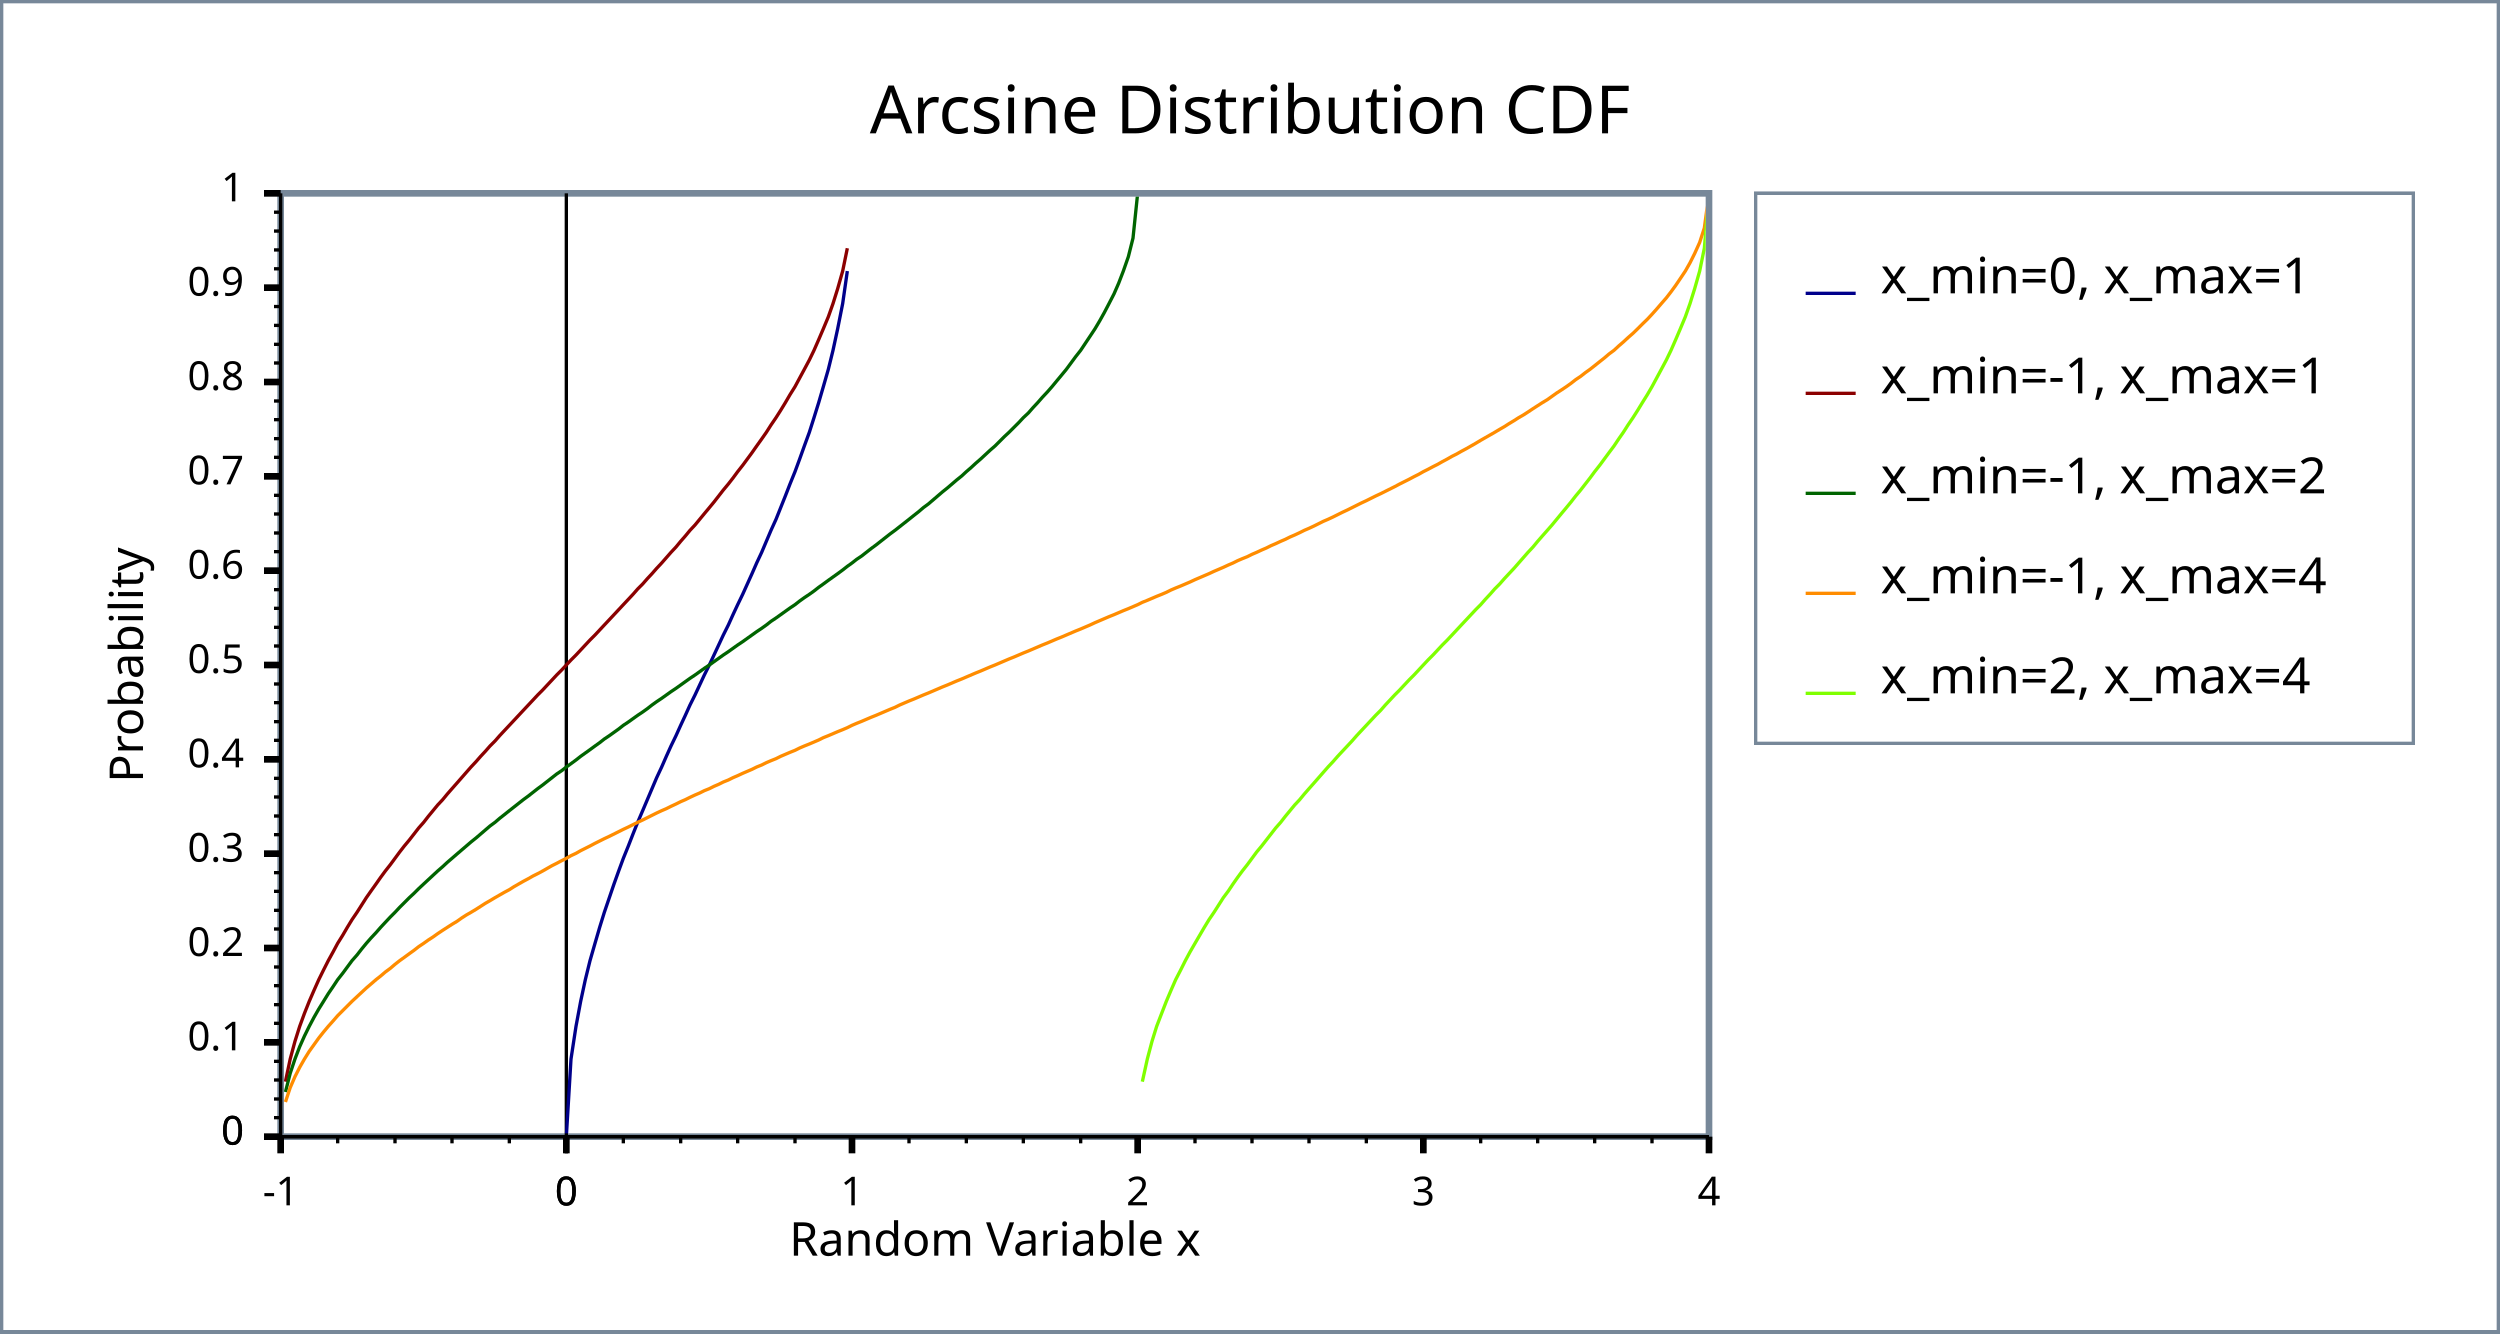
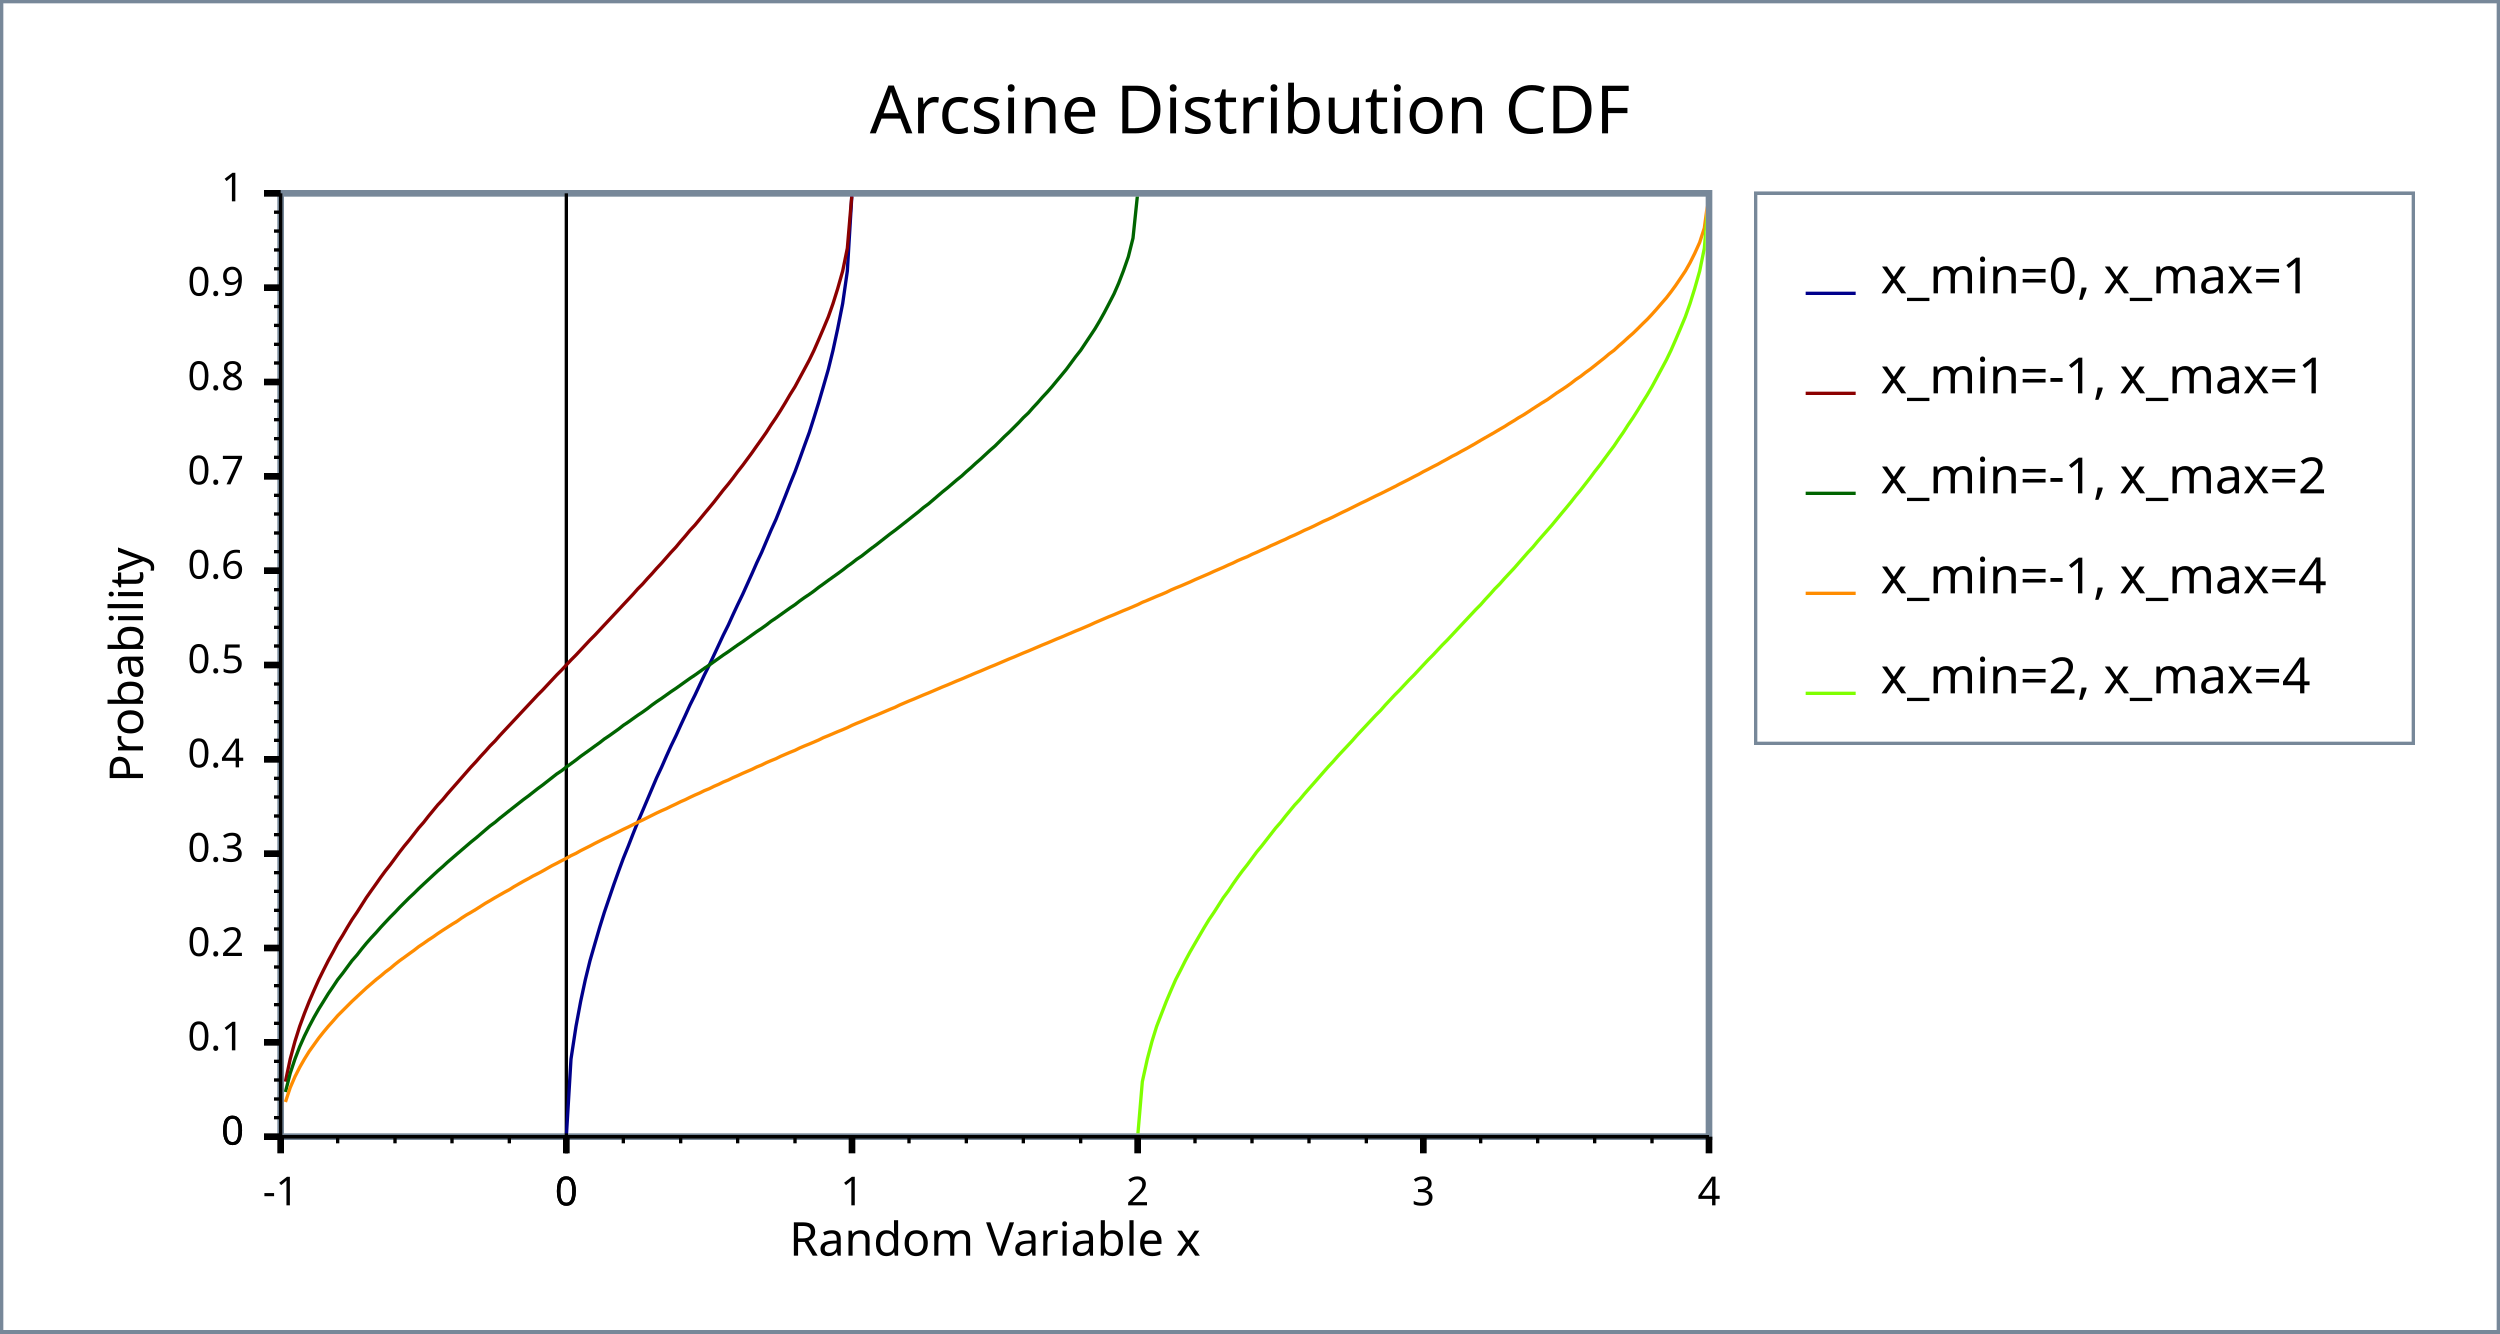
<svg xmlns="http://www.w3.org/2000/svg" width="750" height="400" version="1.1">
  <clipPath id="plot_window">
    <rect x="85.2" y="59" width="426.5" height="281" />
  </clipPath>
  <g id="imageBackground" stroke="rgb(119,136,153)" fill="rgb(255,255,255)" stroke-width="2">
    <rect x="0" y="0" width="750" height="400" />
  </g>
  <g id="plotBackground" stroke="rgb(119,136,153)" fill="rgb(255,255,255)" stroke-width="2">
    <rect x="84.2" y="58" width="428.5" height="283" />
  </g>
  <g id="yMinorGrid" stroke="rgb(200,220,255)" stroke-width="0.5" />
  <g id="yMajorGrid" stroke="rgb(200,220,255)" stroke-width="1" />
  <g id="xMinorGrid" stroke="rgb(200,220,255)" stroke-width="0.5" />
  <g id="xMajorGrid" stroke="rgb(200,220,255)" stroke-width="1" />
  <g id="yAxis" stroke="rgb(0,0,0)" stroke-width="1">
    <line x1="169.9" y1="58" x2="169.9" y2="346" />
    <line x1="84.2" y1="58" x2="84.2" y2="341" />
  </g>
  <g id="xAxis" stroke="rgb(0,0,0)" stroke-width="1">
    <line x1="79.2" y1="341" x2="512.7" y2="341" />
    <line x1="79.2" y1="341" x2="512.7" y2="341" />
  </g>
  <g id="yMinorTicks" stroke="rgb(0,0,0)" stroke-width="1">
    <path d="M82.2,335.3 L84.2,335.3 M82.2,329.7 L84.2,329.7 M82.2,324 L84.2,324 M82.2,318.4 L84.2,318.4 M82.2,307 L84.2,307 M82.2,301.4 L84.2,301.4 M82.2,295.7 L84.2,295.7 M82.2,290.1 L84.2,290.1 M82.2,278.7 L84.2,278.7 M82.2,273.1 L84.2,273.1 M82.2,267.4 L84.2,267.4 M82.2,261.8 L84.2,261.8 M82.2,250.4 L84.2,250.4 M82.2,244.8 L84.2,244.8 M82.2,239.1 L84.2,239.1 M82.2,233.5 L84.2,233.5 M82.2,222.1 L84.2,222.1 M82.2,216.5 L84.2,216.5 M82.2,210.8 L84.2,210.8 M82.2,205.2 L84.2,205.2 M82.2,193.8 L84.2,193.8 M82.2,188.2 L84.2,188.2 M82.2,182.5 L84.2,182.5 M82.2,176.9 L84.2,176.9 M82.2,165.5 L84.2,165.5 M82.2,159.9 L84.2,159.9 M82.2,154.2 L84.2,154.2 M82.2,148.6 L84.2,148.6 M82.2,137.2 L84.2,137.2 M82.2,131.6 L84.2,131.6 M82.2,125.9 L84.2,125.9 M82.2,120.3 L84.2,120.3 M82.2,108.9 L84.2,108.9 M82.2,103.3 L84.2,103.3 M82.2,97.62 L84.2,97.62 M82.2,91.96 L84.2,91.96 M82.2,80.64 L84.2,80.64 M82.2,74.98 L84.2,74.98 M82.2,69.32 L84.2,69.32 M82.2,63.66 L84.2,63.66 M82.2,341 L84.2,341 " fill="none" />
  </g>
  <g id="xMinorTicks" stroke="rgb(0,0,0)" stroke-width="1">
    <path d="M187,341 L187,343 M204.2,341 L204.2,343 M221.3,341 L221.3,343 M238.5,341 L238.5,343 M272.7,341 L272.7,343 M289.9,341 L289.9,343 M307,341 L307,343 M324.2,341 L324.2,343 M358.5,341 L358.5,343 M375.6,341 L375.6,343 M392.7,341 L392.7,343 M409.9,341 L409.9,343 M444.2,341 L444.2,343 M461.3,341 L461.3,343 M478.4,341 L478.4,343 M495.6,341 L495.6,343 M152.8,341 L152.8,343 M135.6,341 L135.6,343 M118.5,341 L118.5,343 M101.3,341 L101.3,343 " fill="none" />
  </g>
  <g id="yMajorTicks" stroke="rgb(0,0,0)" stroke-width="2">
    <path d="M79.2,341 L84.2,341 M79.2,312.7 L84.2,312.7 M79.2,284.4 L84.2,284.4 M79.2,256.1 L84.2,256.1 M79.2,227.8 L84.2,227.8 M79.2,199.5 L84.2,199.5 M79.2,171.2 L84.2,171.2 M79.2,142.9 L84.2,142.9 M79.2,114.6 L84.2,114.6 M79.2,86.3 L84.2,86.3 M79.2,58 L84.2,58 M79.2,341 L84.2,341 " fill="none" />
  </g>
  <g id="xMajorTicks" stroke="rgb(0,0,0)" stroke-width="2">
    <path d="M169.9,341 L169.9,346 M255.6,341 L255.6,346 M341.3,341 L341.3,346 M427,341 L427,346 M512.7,341 L512.7,346 M169.9,341 L169.9,346 M84.2,341 L84.2,346 " fill="none" />
  </g>
  <g id="xTicksValues">
    <text x="169.9" y="361.6" text-anchor="middle" font-size="12" font-family="Lucida Sans Unicode">0</text>
    <text x="255.6" y="361.6" text-anchor="middle" font-size="12" font-family="Lucida Sans Unicode">1</text>
    <text x="341.3" y="361.6" text-anchor="middle" font-size="12" font-family="Lucida Sans Unicode">2</text>
    <text x="427" y="361.6" text-anchor="middle" font-size="12" font-family="Lucida Sans Unicode">3</text>
    <text x="512.7" y="361.6" text-anchor="middle" font-size="12" font-family="Lucida Sans Unicode">4</text>
    <text x="169.9" y="361.6" text-anchor="middle" font-size="12" font-family="Lucida Sans Unicode">0</text>
    <text x="84.2" y="361.6" text-anchor="middle" font-size="12" font-family="Lucida Sans Unicode">-1</text>
  </g>
  <g id="yTicksValues">
    <text x="73.2" y="343.4" text-anchor="end" font-size="12" font-family="Lucida Sans Unicode">0</text>
    <text x="73.2" y="315.1" text-anchor="end" font-size="12" font-family="Lucida Sans Unicode">0.1</text>
    <text x="73.2" y="286.8" text-anchor="end" font-size="12" font-family="Lucida Sans Unicode">0.2</text>
    <text x="73.2" y="258.5" text-anchor="end" font-size="12" font-family="Lucida Sans Unicode">0.3</text>
    <text x="73.2" y="230.2" text-anchor="end" font-size="12" font-family="Lucida Sans Unicode">0.4</text>
    <text x="73.2" y="201.9" text-anchor="end" font-size="12" font-family="Lucida Sans Unicode">0.5</text>
    <text x="73.2" y="173.6" text-anchor="end" font-size="12" font-family="Lucida Sans Unicode">0.6</text>
    <text x="73.2" y="145.3" text-anchor="end" font-size="12" font-family="Lucida Sans Unicode">0.7</text>
    <text x="73.2" y="117" text-anchor="end" font-size="12" font-family="Lucida Sans Unicode">0.8</text>
    <text x="73.2" y="88.7" text-anchor="end" font-size="12" font-family="Lucida Sans Unicode">0.9</text>
    <text x="73.2" y="60.4" text-anchor="end" font-size="12" font-family="Lucida Sans Unicode">1</text>
    <text x="73.2" y="343.4" text-anchor="end" font-size="12" font-family="Lucida Sans Unicode">0</text>
  </g>
  <g id="yLabel">
    <text x="42.9" y="199.5" text-anchor="middle" transform="rotate(-90 42.9 199.5 )" font-size="14" font-family="Lucida Sans Unicode">Probability</text>
  </g>
  <g id="xLabel">
    <text x="298.5" y="376.7" text-anchor="middle" font-size="14" font-family="Lucida Sans Unicode">Random Variable x</text>
  </g>
  <g id="plotLines" stroke-width="2">
    <g clip-path="url(#plot_window)" stroke="rgb(0,0,139)" stroke-width="1">
-       <path d="M169.9,341 L171.3,317.7 L172.8,307.9 L174.2,300.4 L175.6,293.9 L177,288.2 L178.5,283 L179.9,278.2 L181.3,273.7 L182.8,269.3 L184.2,265.2 L185.6,261.3 L187,257.5 L188.5,253.8 L189.9,250.2 L191.3,246.7 L192.8,243.2 L194.2,239.9 L195.6,236.6 L197,233.3 L198.5,230.1 L199.9,226.9 L201.3,223.8 L202.8,220.7 L204.2,217.6 L205.6,214.6 L207,211.5 L208.5,208.5 L209.9,205.5 L211.3,202.5 L212.8,199.5 L214.2,196.5 L215.6,193.5 L217,190.5 L218.5,187.5 L219.9,184.4 L221.3,181.4 L222.8,178.3 L224.2,175.2 L225.6,172.1 L227,168.9 L228.5,165.7 L229.9,162.4 L231.3,159.1 L232.8,155.8 L234.2,152.3 L235.6,148.8 L237,145.2 L238.5,141.5 L239.9,137.7 L241.3,133.8 L242.8,129.7 L244.2,125.3 L245.6,120.8 L247,116 L248.5,110.8 L249.9,105.1 L251.3,98.63 L252.8,91.08 L254.2,81.32 " fill="none" />
+       <path d="M169.9,341 L169.9,341 L171.3,317.7 L172.8,307.9 L174.2,300.4 L175.6,293.9 L177,288.2 L178.5,283 L179.9,278.2 L181.3,273.7 L182.8,269.3 L184.2,265.2 L185.6,261.3 L187,257.5 L188.5,253.8 L189.9,250.2 L191.3,246.7 L192.8,243.2 L194.2,239.9 L195.6,236.6 L197,233.3 L198.5,230.1 L199.9,226.9 L201.3,223.8 L202.8,220.7 L204.2,217.6 L205.6,214.6 L207,211.5 L208.5,208.5 L209.9,205.5 L211.3,202.5 L212.8,199.5 L214.2,196.5 L215.6,193.5 L217,190.5 L218.5,187.5 L219.9,184.4 L221.3,181.4 L222.8,178.3 L224.2,175.2 L225.6,172.1 L227,168.9 L228.5,165.7 L229.9,162.4 L231.3,159.1 L232.8,155.8 L234.2,152.3 L235.6,148.8 L237,145.2 L238.5,141.5 L239.9,137.7 L241.3,133.8 L242.8,129.7 L244.2,125.3 L245.6,120.8 L247,116 L248.5,110.8 L249.9,105.1 L251.3,98.63 L252.8,91.08 L254.2,81.32 L255.6,58 " fill="none" />
    </g>
    <g clip-path="url(#plot_window)" stroke="rgb(139,0,0)" stroke-width="1">
-       <path d="M85.63,324.5 L87.06,317.7 L88.49,312.4 L89.91,307.9 L91.34,304 L92.77,300.4 L94.2,297.1 L95.63,293.9 L97.06,291 L98.48,288.2 L99.91,285.6 L101.3,283 L102.8,280.6 L104.2,278.2 L105.6,275.9 L107.1,273.7 L108.5,271.5 L109.9,269.3 L111.3,267.3 L112.8,265.2 L114.2,263.2 L115.6,261.3 L117.1,259.4 L118.5,257.5 L119.9,255.6 L121.3,253.8 L122.8,252 L124.2,250.2 L125.6,248.4 L127.1,246.7 L128.5,244.9 L129.9,243.2 L131.3,241.5 L132.8,239.9 L134.2,238.2 L135.6,236.6 L137.1,234.9 L138.5,233.3 L139.9,231.7 L141.3,230.1 L142.8,228.5 L144.2,226.9 L145.6,225.4 L147,223.8 L148.5,222.3 L149.9,220.7 L151.3,219.2 L152.8,217.6 L154.2,216.1 L155.6,214.6 L157,213.1 L158.5,211.5 L159.9,210 L161.3,208.5 L162.8,207 L164.2,205.5 L165.6,204 L167,202.5 L168.5,201 L169.9,199.5 L171.3,198 L172.8,196.5 L174.2,195 L175.6,193.5 L177,192 L178.5,190.5 L179.9,189 L181.3,187.5 L182.8,185.9 L184.2,184.4 L185.6,182.9 L187,181.4 L188.5,179.8 L189.9,178.3 L191.3,176.7 L192.8,175.2 L194.2,173.6 L195.6,172.1 L197,170.5 L198.5,168.9 L199.9,167.3 L201.3,165.7 L202.8,164.1 L204.2,162.4 L205.6,160.8 L207,159.1 L208.5,157.5 L209.9,155.8 L211.3,154.1 L212.8,152.3 L214.2,150.6 L215.6,148.8 L217,147 L218.5,145.2 L219.9,143.4 L221.3,141.5 L222.8,139.6 L224.2,137.7 L225.6,135.8 L227,133.8 L228.5,131.7 L229.9,129.7 L231.3,127.5 L232.8,125.3 L234.2,123.1 L235.6,120.8 L237,118.4 L238.5,116 L239.9,113.4 L241.3,110.8 L242.8,108 L244.2,105.1 L245.6,101.9 L247,98.63 L248.5,95.04 L249.9,91.08 L251.3,86.61 L252.8,81.32 L254.2,74.47 " fill="none" />
+       <path d="M85.63,324.5 L87.06,317.7 L88.49,312.4 L89.91,307.9 L91.34,304 L92.77,300.4 L94.2,297.1 L95.63,293.9 L97.06,291 L98.48,288.2 L99.91,285.6 L101.3,283 L102.8,280.6 L104.2,278.2 L105.6,275.9 L107.1,273.7 L108.5,271.5 L109.9,269.3 L111.3,267.3 L112.8,265.2 L114.2,263.2 L115.6,261.3 L117.1,259.4 L118.5,257.5 L119.9,255.6 L121.3,253.8 L122.8,252 L124.2,250.2 L125.6,248.4 L127.1,246.7 L128.5,244.9 L129.9,243.2 L131.3,241.5 L132.8,239.9 L134.2,238.2 L135.6,236.6 L137.1,234.9 L138.5,233.3 L139.9,231.7 L141.3,230.1 L142.8,228.5 L144.2,226.9 L145.6,225.4 L147,223.8 L148.5,222.3 L149.9,220.7 L151.3,219.2 L152.8,217.6 L154.2,216.1 L155.6,214.6 L157,213.1 L158.5,211.5 L159.9,210 L161.3,208.5 L162.8,207 L164.2,205.5 L165.6,204 L167,202.5 L168.5,201 L169.9,199.5 L171.3,198 L172.8,196.5 L174.2,195 L175.6,193.5 L177,192 L178.5,190.5 L179.9,189 L181.3,187.5 L182.8,185.9 L184.2,184.4 L185.6,182.9 L187,181.4 L188.5,179.8 L189.9,178.3 L191.3,176.7 L192.8,175.2 L194.2,173.6 L195.6,172.1 L197,170.5 L198.5,168.9 L199.9,167.3 L201.3,165.7 L202.8,164.1 L204.2,162.4 L205.6,160.8 L207,159.1 L208.5,157.5 L209.9,155.8 L211.3,154.1 L212.8,152.3 L214.2,150.6 L215.6,148.8 L217,147 L218.5,145.2 L219.9,143.4 L221.3,141.5 L222.8,139.6 L224.2,137.7 L225.6,135.8 L227,133.8 L228.5,131.7 L229.9,129.7 L231.3,127.5 L232.8,125.3 L234.2,123.1 L235.6,120.8 L237,118.4 L238.5,116 L239.9,113.4 L241.3,110.8 L242.8,108 L244.2,105.1 L245.6,101.9 L247,98.63 L248.5,95.04 L249.9,91.08 L251.3,86.61 L252.8,81.32 L254.2,74.47 L255.6,58 " fill="none" />
    </g>
    <g clip-path="url(#plot_window)" stroke="rgb(0,100,0)" stroke-width="1">
-       <path d="M85.63,327.6 L87.06,322 L88.49,317.7 L89.91,314 L91.34,310.8 L92.77,307.9 L94.2,305.2 L95.63,302.7 L97.06,300.4 L98.48,298.1 L99.91,296 L101.3,293.9 L102.8,292 L104.2,290.1 L105.6,288.2 L107.1,286.5 L108.5,284.7 L109.9,283 L111.3,281.4 L112.8,279.8 L114.2,278.2 L115.6,276.7 L117.1,275.1 L118.5,273.7 L119.9,272.2 L121.3,270.8 L122.8,269.3 L124.2,268 L125.6,266.6 L127.1,265.2 L128.5,263.9 L129.9,262.6 L131.3,261.3 L132.8,260 L134.2,258.7 L135.6,257.5 L137.1,256.2 L138.5,255 L139.9,253.8 L141.3,252.6 L142.8,251.4 L144.2,250.2 L145.6,249 L147,247.8 L148.5,246.7 L149.9,245.5 L151.3,244.4 L152.8,243.2 L154.2,242.1 L155.6,241 L157,239.9 L158.5,238.8 L159.9,237.7 L161.3,236.6 L162.8,235.5 L164.2,234.4 L165.6,233.3 L167,232.2 L168.5,231.2 L169.9,230.1 L171.3,229.1 L172.8,228 L174.2,226.9 L175.6,225.9 L177,224.9 L178.5,223.8 L179.9,222.8 L181.3,221.7 L182.8,220.7 L184.2,219.7 L185.6,218.7 L187,217.6 L188.5,216.6 L189.9,215.6 L191.3,214.6 L192.8,213.6 L194.2,212.6 L195.6,211.5 L197,210.5 L198.5,209.5 L199.9,208.5 L201.3,207.5 L202.8,206.5 L204.2,205.5 L205.6,204.5 L207,203.5 L208.5,202.5 L209.9,201.5 L211.3,200.5 L212.8,199.5 L214.2,198.5 L215.6,197.5 L217,196.5 L218.5,195.5 L219.9,194.5 L221.3,193.5 L222.8,192.5 L224.2,191.5 L225.6,190.5 L227,189.5 L228.5,188.5 L229.9,187.5 L231.3,186.4 L232.8,185.4 L234.2,184.4 L235.6,183.4 L237,182.4 L238.5,181.4 L239.9,180.3 L241.3,179.3 L242.8,178.3 L244.2,177.3 L245.6,176.2 L247,175.2 L248.5,174.1 L249.9,173.1 L251.3,172.1 L252.8,171 L254.2,169.9 L255.6,168.9 L257,167.8 L258.5,166.8 L259.9,165.7 L261.3,164.6 L262.8,163.5 L264.2,162.4 L265.6,161.3 L267,160.2 L268.5,159.1 L269.9,158 L271.3,156.9 L272.7,155.8 L274.2,154.6 L275.6,153.5 L277,152.3 L278.5,151.2 L279.9,150 L281.3,148.8 L282.7,147.6 L284.2,146.4 L285.6,145.2 L287,144 L288.5,142.8 L289.9,141.5 L291.3,140.3 L292.7,139 L294.2,137.7 L295.6,136.4 L297,135.1 L298.5,133.8 L299.9,132.4 L301.3,131 L302.7,129.7 L304.2,128.2 L305.6,126.8 L307,125.3 L308.5,123.9 L309.9,122.3 L311.3,120.8 L312.7,119.2 L314.2,117.6 L315.6,116 L317,114.3 L318.5,112.5 L319.9,110.8 L321.3,108.9 L322.7,107 L324.2,105.1 L325.6,103 L327,100.9 L328.5,98.63 L329.9,96.27 L331.3,93.76 L332.7,91.08 L334.2,88.17 L335.6,84.96 L337,81.32 L338.5,77.03 L339.9,71.44 L341.3,58 " fill="none" />
+       <path d="M85.63,327.6 L87.06,322 L88.49,317.7 L89.91,314 L91.34,310.8 L92.77,307.9 L94.2,305.2 L95.63,302.7 L97.06,300.4 L98.48,298.1 L99.91,296 L101.3,293.9 L102.8,292 L104.2,290.1 L105.6,288.2 L107.1,286.5 L108.5,284.7 L109.9,283 L111.3,281.4 L112.8,279.8 L114.2,278.2 L115.6,276.7 L117.1,275.1 L118.5,273.7 L119.9,272.2 L121.3,270.8 L122.8,269.3 L124.2,268 L125.6,266.6 L127.1,265.2 L128.5,263.9 L129.9,262.6 L131.3,261.3 L132.8,260 L134.2,258.7 L135.6,257.5 L137.1,256.2 L138.5,255 L139.9,253.8 L141.3,252.6 L142.8,251.4 L144.2,250.2 L145.6,249 L147,247.8 L148.5,246.7 L149.9,245.5 L151.3,244.4 L152.8,243.2 L154.2,242.1 L155.6,241 L157,239.9 L158.5,238.8 L159.9,237.7 L161.3,236.6 L162.8,235.5 L164.2,234.4 L165.6,233.3 L167,232.2 L168.5,231.2 L169.9,230.1 L171.3,229.1 L172.8,228 L174.2,226.9 L175.6,225.9 L177,224.9 L178.5,223.8 L179.9,222.8 L181.3,221.7 L182.8,220.7 L184.2,219.7 L185.6,218.7 L187,217.6 L188.5,216.6 L189.9,215.6 L191.3,214.6 L192.8,213.6 L194.2,212.6 L195.6,211.5 L197,210.5 L198.5,209.5 L199.9,208.5 L201.3,207.5 L202.8,206.5 L204.2,205.5 L205.6,204.5 L207,203.5 L208.5,202.5 L209.9,201.5 L211.3,200.5 L212.8,199.5 L214.2,198.5 L215.6,197.5 L217,196.5 L218.5,195.5 L219.9,194.5 L221.3,193.5 L222.8,192.5 L224.2,191.5 L225.6,190.5 L227,189.5 L228.5,188.5 L229.9,187.5 L231.3,186.4 L232.8,185.4 L234.2,184.4 L235.6,183.4 L237,182.4 L238.5,181.4 L239.9,180.3 L241.3,179.3 L242.8,178.3 L244.2,177.3 L245.6,176.2 L247,175.2 L248.5,174.1 L249.9,173.1 L251.3,172.1 L252.8,171 L254.2,169.9 L255.6,168.9 L257,167.8 L258.5,166.8 L259.9,165.7 L261.3,164.6 L262.8,163.5 L264.2,162.4 L265.6,161.3 L267,160.2 L268.5,159.1 L269.9,158 L271.3,156.9 L272.7,155.8 L274.2,154.6 L275.6,153.5 L277,152.3 L278.5,151.2 L279.9,150 L281.3,148.8 L282.7,147.6 L284.2,146.4 L285.6,145.2 L287,144 L288.5,142.8 L289.9,141.5 L291.3,140.3 L292.7,139 L294.2,137.7 L295.6,136.4 L297,135.1 L298.5,133.8 L299.9,132.4 L301.3,131 L302.7,129.7 L304.2,128.2 L305.6,126.8 L307,125.3 L308.5,123.9 L309.9,122.3 L311.3,120.8 L312.7,119.2 L314.2,117.6 L315.6,116 L317,114.3 L318.5,112.5 L319.9,110.8 L321.3,108.9 L322.7,107 L324.2,105.1 L325.6,103 L327,100.9 L328.5,98.63 L329.9,96.27 L331.3,93.76 L332.7,91.08 L334.2,88.17 L335.6,84.96 L337,81.32 L338.5,77.03 L339.9,71.44 L341.3,58 L341.3,58 " fill="none" />
    </g>
    <g clip-path="url(#plot_window)" stroke="rgb(255,140,0)" stroke-width="1">
-       <path d="M85.63,330.6 L87.06,326.3 L88.49,323 L89.91,320.2 L91.34,317.7 L92.77,315.4 L94.2,313.4 L95.63,311.4 L97.06,309.6 L98.48,307.9 L99.91,306.3 L101.3,304.7 L102.8,303.2 L104.2,301.8 L105.6,300.4 L107.1,299 L108.5,297.7 L109.9,296.4 L111.3,295.2 L112.8,293.9 L114.2,292.8 L115.6,291.6 L117.1,290.5 L118.5,289.3 L119.9,288.2 L121.3,287.2 L122.8,286.1 L124.2,285.1 L125.6,284 L127.1,283 L128.5,282 L129.9,281.1 L131.3,280.1 L132.8,279.1 L134.2,278.2 L135.6,277.3 L137.1,276.4 L138.5,275.4 L139.9,274.5 L141.3,273.7 L142.8,272.8 L144.2,271.9 L145.6,271 L147,270.2 L148.5,269.3 L149.9,268.5 L151.3,267.7 L152.8,266.9 L154.2,266 L155.6,265.2 L157,264.4 L158.5,263.6 L159.9,262.8 L161.3,262.1 L162.8,261.3 L164.2,260.5 L165.6,259.7 L167,259 L168.5,258.2 L169.9,257.5 L171.3,256.7 L172.8,256 L174.2,255.2 L175.6,254.5 L177,253.8 L178.5,253 L179.9,252.3 L181.3,251.6 L182.8,250.9 L184.2,250.2 L185.6,249.5 L187,248.8 L188.5,248.1 L189.9,247.4 L191.3,246.7 L192.8,246 L194.2,245.3 L195.6,244.6 L197,243.9 L198.5,243.2 L199.9,242.6 L201.3,241.9 L202.8,241.2 L204.2,240.5 L205.6,239.9 L207,239.2 L208.5,238.5 L209.9,237.9 L211.3,237.2 L212.8,236.6 L214.2,235.9 L215.6,235.3 L217,234.6 L218.5,234 L219.9,233.3 L221.3,232.7 L222.8,232 L224.2,231.4 L225.6,230.8 L227,230.1 L228.5,229.5 L229.9,228.8 L231.3,228.2 L232.8,227.6 L234.2,226.9 L235.6,226.3 L237,225.7 L238.5,225.1 L239.9,224.4 L241.3,223.8 L242.8,223.2 L244.2,222.6 L245.6,222 L247,221.3 L248.5,220.7 L249.9,220.1 L251.3,219.5 L252.8,218.9 L254.2,218.3 L255.6,217.6 L257,217 L258.5,216.4 L259.9,215.8 L261.3,215.2 L262.8,214.6 L264.2,214 L265.6,213.4 L267,212.8 L268.5,212.2 L269.9,211.5 L271.3,210.9 L272.7,210.3 L274.2,209.7 L275.6,209.1 L277,208.5 L278.5,207.9 L279.9,207.3 L281.3,206.7 L282.7,206.1 L284.2,205.5 L285.6,204.9 L287,204.3 L288.5,203.7 L289.9,203.1 L291.3,202.5 L292.7,201.9 L294.2,201.3 L295.6,200.7 L297,200.1 L298.5,199.5 L299.9,198.9 L301.3,198.3 L302.7,197.7 L304.2,197.1 L305.6,196.5 L307,195.9 L308.5,195.3 L309.9,194.7 L311.3,194.1 L312.7,193.5 L314.2,192.9 L315.6,192.3 L317,191.7 L318.5,191.1 L319.9,190.5 L321.3,189.9 L322.7,189.3 L324.2,188.7 L325.6,188.1 L327,187.5 L328.5,186.8 L329.9,186.2 L331.3,185.6 L332.7,185 L334.2,184.4 L335.6,183.8 L337,183.2 L338.5,182.6 L339.9,182 L341.3,181.4 L342.7,180.7 L344.2,180.1 L345.6,179.5 L347,178.9 L348.5,178.3 L349.9,177.7 L351.3,177 L352.7,176.4 L354.2,175.8 L355.6,175.2 L357,174.6 L358.5,173.9 L359.9,173.3 L361.3,172.7 L362.7,172.1 L364.2,171.4 L365.6,170.8 L367,170.2 L368.5,169.5 L369.9,168.9 L371.3,168.2 L372.7,167.6 L374.2,167 L375.6,166.3 L377,165.7 L378.5,165 L379.9,164.4 L381.3,163.7 L382.7,163.1 L384.2,162.4 L385.6,161.8 L387,161.1 L388.4,160.5 L389.9,159.8 L391.3,159.1 L392.7,158.5 L394.2,157.8 L395.6,157.1 L397,156.4 L398.4,155.8 L399.9,155.1 L401.3,154.4 L402.7,153.7 L404.2,153 L405.6,152.3 L407,151.6 L408.4,150.9 L409.9,150.2 L411.3,149.5 L412.7,148.8 L414.2,148.1 L415.6,147.4 L417,146.7 L418.4,146 L419.9,145.2 L421.3,144.5 L422.7,143.8 L424.2,143 L425.6,142.3 L427,141.5 L428.4,140.8 L429.9,140 L431.3,139.3 L432.7,138.5 L434.2,137.7 L435.6,136.9 L437,136.2 L438.4,135.4 L439.9,134.6 L441.3,133.8 L442.7,133 L444.2,132.1 L445.6,131.3 L447,130.5 L448.4,129.7 L449.9,128.8 L451.3,128 L452.7,127.1 L454.2,126.2 L455.6,125.3 L457,124.5 L458.4,123.6 L459.9,122.6 L461.3,121.7 L462.7,120.8 L464.2,119.9 L465.6,118.9 L467,117.9 L468.4,117 L469.9,116 L471.3,115 L472.7,113.9 L474.2,112.9 L475.6,111.8 L477,110.8 L478.4,109.7 L479.9,108.5 L481.3,107.4 L482.7,106.2 L484.2,105.1 L485.6,103.8 L487,102.6 L488.4,101.3 L489.9,99.99 L491.3,98.63 L492.7,97.23 L494.2,95.78 L495.6,94.28 L497,92.71 L498.4,91.08 L499.9,89.36 L501.3,87.55 L502.7,85.63 L504.1,83.56 L505.6,81.32 L507,78.85 L508.4,76.05 L509.9,72.73 L511.3,68.41 L512.7,58 " fill="none" />
+       <path d="M85.63,330.6 L87.06,326.3 L88.49,323 L89.91,320.2 L91.34,317.7 L92.77,315.4 L94.2,313.4 L95.63,311.4 L97.06,309.6 L98.48,307.9 L99.91,306.3 L101.3,304.7 L102.8,303.2 L104.2,301.8 L105.6,300.4 L107.1,299 L108.5,297.7 L109.9,296.4 L111.3,295.2 L112.8,293.9 L114.2,292.8 L115.6,291.6 L117.1,290.5 L118.5,289.3 L119.9,288.2 L121.3,287.2 L122.8,286.1 L124.2,285.1 L125.6,284 L127.1,283 L128.5,282 L129.9,281.1 L131.3,280.1 L132.8,279.1 L134.2,278.2 L135.6,277.3 L137.1,276.4 L138.5,275.4 L139.9,274.5 L141.3,273.7 L142.8,272.8 L144.2,271.9 L145.6,271 L147,270.2 L148.5,269.3 L149.9,268.5 L151.3,267.7 L152.8,266.9 L154.2,266 L155.6,265.2 L157,264.4 L158.5,263.6 L159.9,262.8 L161.3,262.1 L162.8,261.3 L164.2,260.5 L165.6,259.7 L167,259 L168.5,258.2 L169.9,257.5 L171.3,256.7 L172.8,256 L174.2,255.2 L175.6,254.5 L177,253.8 L178.5,253 L179.9,252.3 L181.3,251.6 L182.8,250.9 L184.2,250.2 L185.6,249.5 L187,248.8 L188.5,248.1 L189.9,247.4 L191.3,246.7 L192.8,246 L194.2,245.3 L195.6,244.6 L197,243.9 L198.5,243.2 L199.9,242.6 L201.3,241.9 L202.8,241.2 L204.2,240.5 L205.6,239.9 L207,239.2 L208.5,238.5 L209.9,237.9 L211.3,237.2 L212.8,236.6 L214.2,235.9 L215.6,235.3 L217,234.6 L218.5,234 L219.9,233.3 L221.3,232.7 L222.8,232 L224.2,231.4 L225.6,230.8 L227,230.1 L228.5,229.5 L229.9,228.8 L231.3,228.2 L232.8,227.6 L234.2,226.9 L235.6,226.3 L237,225.7 L238.5,225.1 L239.9,224.4 L241.3,223.8 L242.8,223.2 L244.2,222.6 L245.6,222 L247,221.3 L248.5,220.7 L249.9,220.1 L251.3,219.5 L252.8,218.9 L254.2,218.3 L255.6,217.6 L257,217 L258.5,216.4 L259.9,215.8 L261.3,215.2 L262.8,214.6 L264.2,214 L265.6,213.4 L267,212.8 L268.5,212.2 L269.9,211.5 L271.3,210.9 L272.7,210.3 L274.2,209.7 L275.6,209.1 L277,208.5 L278.5,207.9 L279.9,207.3 L281.3,206.7 L282.7,206.1 L284.2,205.5 L285.6,204.9 L287,204.3 L288.5,203.7 L289.9,203.1 L291.3,202.5 L292.7,201.9 L294.2,201.3 L295.6,200.7 L297,200.1 L298.5,199.5 L299.9,198.9 L301.3,198.3 L302.7,197.7 L304.2,197.1 L305.6,196.5 L307,195.9 L308.5,195.3 L309.9,194.7 L311.3,194.1 L312.7,193.5 L314.2,192.9 L315.6,192.3 L317,191.7 L318.5,191.1 L319.9,190.5 L321.3,189.9 L322.7,189.3 L324.2,188.7 L325.6,188.1 L327,187.5 L328.5,186.8 L329.9,186.2 L331.3,185.6 L332.7,185 L334.2,184.4 L335.6,183.8 L337,183.2 L338.5,182.6 L339.9,182 L341.3,181.4 L342.7,180.7 L344.2,180.1 L345.6,179.5 L347,178.9 L348.5,178.3 L349.9,177.7 L351.3,177 L352.7,176.4 L354.2,175.8 L355.6,175.2 L357,174.6 L358.5,173.9 L359.9,173.3 L361.3,172.7 L362.7,172.1 L364.2,171.4 L365.6,170.8 L367,170.2 L368.5,169.5 L369.9,168.9 L371.3,168.2 L372.7,167.6 L374.2,167 L375.6,166.3 L377,165.7 L378.5,165 L379.9,164.4 L381.3,163.7 L382.7,163.1 L384.2,162.4 L385.6,161.8 L387,161.1 L388.4,160.5 L389.9,159.8 L391.3,159.1 L392.7,158.5 L394.2,157.8 L395.6,157.1 L397,156.4 L398.4,155.8 L399.9,155.1 L401.3,154.4 L402.7,153.7 L404.2,153 L405.6,152.3 L407,151.6 L408.4,150.9 L409.9,150.2 L411.3,149.5 L412.7,148.8 L414.2,148.1 L415.6,147.4 L417,146.7 L418.4,146 L419.9,145.2 L421.3,144.5 L422.7,143.8 L424.2,143 L425.6,142.3 L427,141.5 L428.4,140.8 L429.9,140 L431.3,139.3 L432.7,138.5 L434.2,137.7 L435.6,136.9 L437,136.2 L438.4,135.4 L439.9,134.6 L441.3,133.8 L442.7,133 L444.2,132.1 L445.6,131.3 L447,130.5 L448.4,129.7 L449.9,128.8 L451.3,128 L452.7,127.1 L454.2,126.2 L455.6,125.3 L457,124.5 L458.4,123.6 L459.9,122.6 L461.3,121.7 L462.7,120.8 L464.2,119.9 L465.6,118.9 L467,117.9 L468.4,117 L469.9,116 L471.3,115 L472.7,113.9 L474.2,112.9 L475.6,111.8 L477,110.8 L478.4,109.7 L479.9,108.5 L481.3,107.4 L482.7,106.2 L484.2,105.1 L485.6,103.8 L487,102.6 L488.4,101.3 L489.9,99.99 L491.3,98.63 L492.7,97.23 L494.2,95.78 L495.6,94.28 L497,92.71 L498.4,91.08 L499.9,89.36 L501.3,87.55 L502.7,85.63 L504.1,83.56 L505.6,81.32 L507,78.85 L508.4,76.05 L509.9,72.73 L511.3,68.41 L512.7,58 L512.7,58 " fill="none" />
    </g>
    <g clip-path="url(#plot_window)" stroke="rgb(127,255,0)" stroke-width="1">
-       <path d="M342.7,324.5 L344.2,317.7 L345.6,312.4 L347,307.9 L348.5,304 L349.9,300.4 L351.3,297.1 L352.7,293.9 L354.2,291 L355.6,288.2 L357,285.6 L358.5,283 L359.9,280.6 L361.3,278.2 L362.7,275.9 L364.2,273.7 L365.6,271.5 L367,269.3 L368.5,267.3 L369.9,265.2 L371.3,263.2 L372.7,261.3 L374.2,259.4 L375.6,257.5 L377,255.6 L378.5,253.8 L379.9,252 L381.3,250.2 L382.7,248.4 L384.2,246.7 L385.6,244.9 L387,243.2 L388.4,241.5 L389.9,239.9 L391.3,238.2 L392.7,236.6 L394.2,234.9 L395.6,233.3 L397,231.7 L398.4,230.1 L399.9,228.5 L401.3,226.9 L402.7,225.4 L404.2,223.8 L405.6,222.3 L407,220.7 L408.4,219.2 L409.9,217.6 L411.3,216.1 L412.7,214.6 L414.2,213.1 L415.6,211.5 L417,210 L418.4,208.5 L419.9,207 L421.3,205.5 L422.7,204 L424.2,202.5 L425.6,201 L427,199.5 L428.4,198 L429.9,196.5 L431.3,195 L432.7,193.5 L434.2,192 L435.6,190.5 L437,189 L438.4,187.5 L439.9,185.9 L441.3,184.4 L442.7,182.9 L444.2,181.4 L445.6,179.8 L447,178.3 L448.4,176.7 L449.9,175.2 L451.3,173.6 L452.7,172.1 L454.2,170.5 L455.6,168.9 L457,167.3 L458.4,165.7 L459.9,164.1 L461.3,162.4 L462.7,160.8 L464.2,159.1 L465.6,157.5 L467,155.8 L468.4,154.1 L469.9,152.3 L471.3,150.6 L472.7,148.8 L474.2,147 L475.6,145.2 L477,143.4 L478.4,141.5 L479.9,139.6 L481.3,137.7 L482.7,135.8 L484.2,133.8 L485.6,131.7 L487,129.7 L488.4,127.5 L489.9,125.3 L491.3,123.1 L492.7,120.8 L494.2,118.4 L495.6,116 L497,113.4 L498.4,110.8 L499.9,108 L501.3,105.1 L502.7,101.9 L504.1,98.63 L505.6,95.04 L507,91.08 L508.4,86.61 L509.9,81.32 L511.3,74.47 L512.7,58 " fill="none" />
+       <path d="M341.3,341 L342.7,324.5 L344.2,317.7 L345.6,312.4 L347,307.9 L348.5,304 L349.9,300.4 L351.3,297.1 L352.7,293.9 L354.2,291 L355.6,288.2 L357,285.6 L358.5,283 L359.9,280.6 L361.3,278.2 L362.7,275.9 L364.2,273.7 L365.6,271.5 L367,269.3 L368.5,267.3 L369.9,265.2 L371.3,263.2 L372.7,261.3 L374.2,259.4 L375.6,257.5 L377,255.6 L378.5,253.8 L379.9,252 L381.3,250.2 L382.7,248.4 L384.2,246.7 L385.6,244.9 L387,243.2 L388.4,241.5 L389.9,239.9 L391.3,238.2 L392.7,236.6 L394.2,234.9 L395.6,233.3 L397,231.7 L398.4,230.1 L399.9,228.5 L401.3,226.9 L402.7,225.4 L404.2,223.8 L405.6,222.3 L407,220.7 L408.4,219.2 L409.9,217.6 L411.3,216.1 L412.7,214.6 L414.2,213.1 L415.6,211.5 L417,210 L418.4,208.5 L419.9,207 L421.3,205.5 L422.7,204 L424.2,202.5 L425.6,201 L427,199.5 L428.4,198 L429.9,196.5 L431.3,195 L432.7,193.5 L434.2,192 L435.6,190.5 L437,189 L438.4,187.5 L439.9,185.9 L441.3,184.4 L442.7,182.9 L444.2,181.4 L445.6,179.8 L447,178.3 L448.4,176.7 L449.9,175.2 L451.3,173.6 L452.7,172.1 L454.2,170.5 L455.6,168.9 L457,167.3 L458.4,165.7 L459.9,164.1 L461.3,162.4 L462.7,160.8 L464.2,159.1 L465.6,157.5 L467,155.8 L468.4,154.1 L469.9,152.3 L471.3,150.6 L472.7,148.8 L474.2,147 L475.6,145.2 L477,143.4 L478.4,141.5 L479.9,139.6 L481.3,137.7 L482.7,135.8 L484.2,133.8 L485.6,131.7 L487,129.7 L488.4,127.5 L489.9,125.3 L491.3,123.1 L492.7,120.8 L494.2,118.4 L495.6,116 L497,113.4 L498.4,110.8 L499.9,108 L501.3,105.1 L502.7,101.9 L504.1,98.63 L505.6,95.04 L507,91.08 L508.4,86.61 L509.9,81.32 L511.3,74.47 L512.7,58 L512.7,58 " fill="none" />
    </g>
  </g>
  <g id="plotPoints" clip-path="url(#plot_window)" />
  <g id="legendBackground" stroke="rgb(119,136,153)" fill="rgb(255,255,255)" stroke-width="1">
    <rect x="526.7" y="58" width="197.3" height="165" />
    <rect x="526.7" y="58" width="197.3" height="165" />
  </g>
  <g id="legendPoints">
    <g stroke="rgb(0,0,139)" fill="rgb(255,255,255)" stroke-width="1">
      <line x1="541.7" y1="88" x2="556.7" y2="88" />
    </g>
    <g stroke="rgb(139,0,0)" fill="rgb(255,255,255)" stroke-width="1">
      <line x1="541.7" y1="118" x2="556.7" y2="118" />
    </g>
    <g stroke="rgb(0,100,0)" fill="rgb(255,255,255)" stroke-width="1">
      <line x1="541.7" y1="148" x2="556.7" y2="148" />
    </g>
    <g stroke="rgb(255,140,0)" fill="rgb(255,255,255)" stroke-width="1">
      <line x1="541.7" y1="178" x2="556.7" y2="178" />
    </g>
    <g stroke="rgb(127,255,0)" fill="rgb(255,255,255)" stroke-width="1">
      <line x1="541.7" y1="208" x2="556.7" y2="208" />
    </g>
  </g>
  <g id="legendText">
    <text x="564.2" y="88" font-size="15" font-family="Lucida Sans Unicode">x_min=0, x_max=1</text>
    <text x="564.2" y="118" font-size="15" font-family="Lucida Sans Unicode">x_min=-1, x_max=1</text>
    <text x="564.2" y="148" font-size="15" font-family="Lucida Sans Unicode">x_min=-1, x_max=2</text>
    <text x="564.2" y="178" font-size="15" font-family="Lucida Sans Unicode">x_min=-1, x_max=4</text>
    <text x="564.2" y="208" font-size="15" font-family="Lucida Sans Unicode">x_min=2, x_max=4</text>
  </g>
  <g id="title">
    <text x="375" y="40" text-anchor="middle" font-size="20" font-family="Lucida Sans Unicode">Arcsine Distribution CDF</text>
  </g>
  <g id="plotXValues" />
  <g id="plotYValues" />
</svg>
